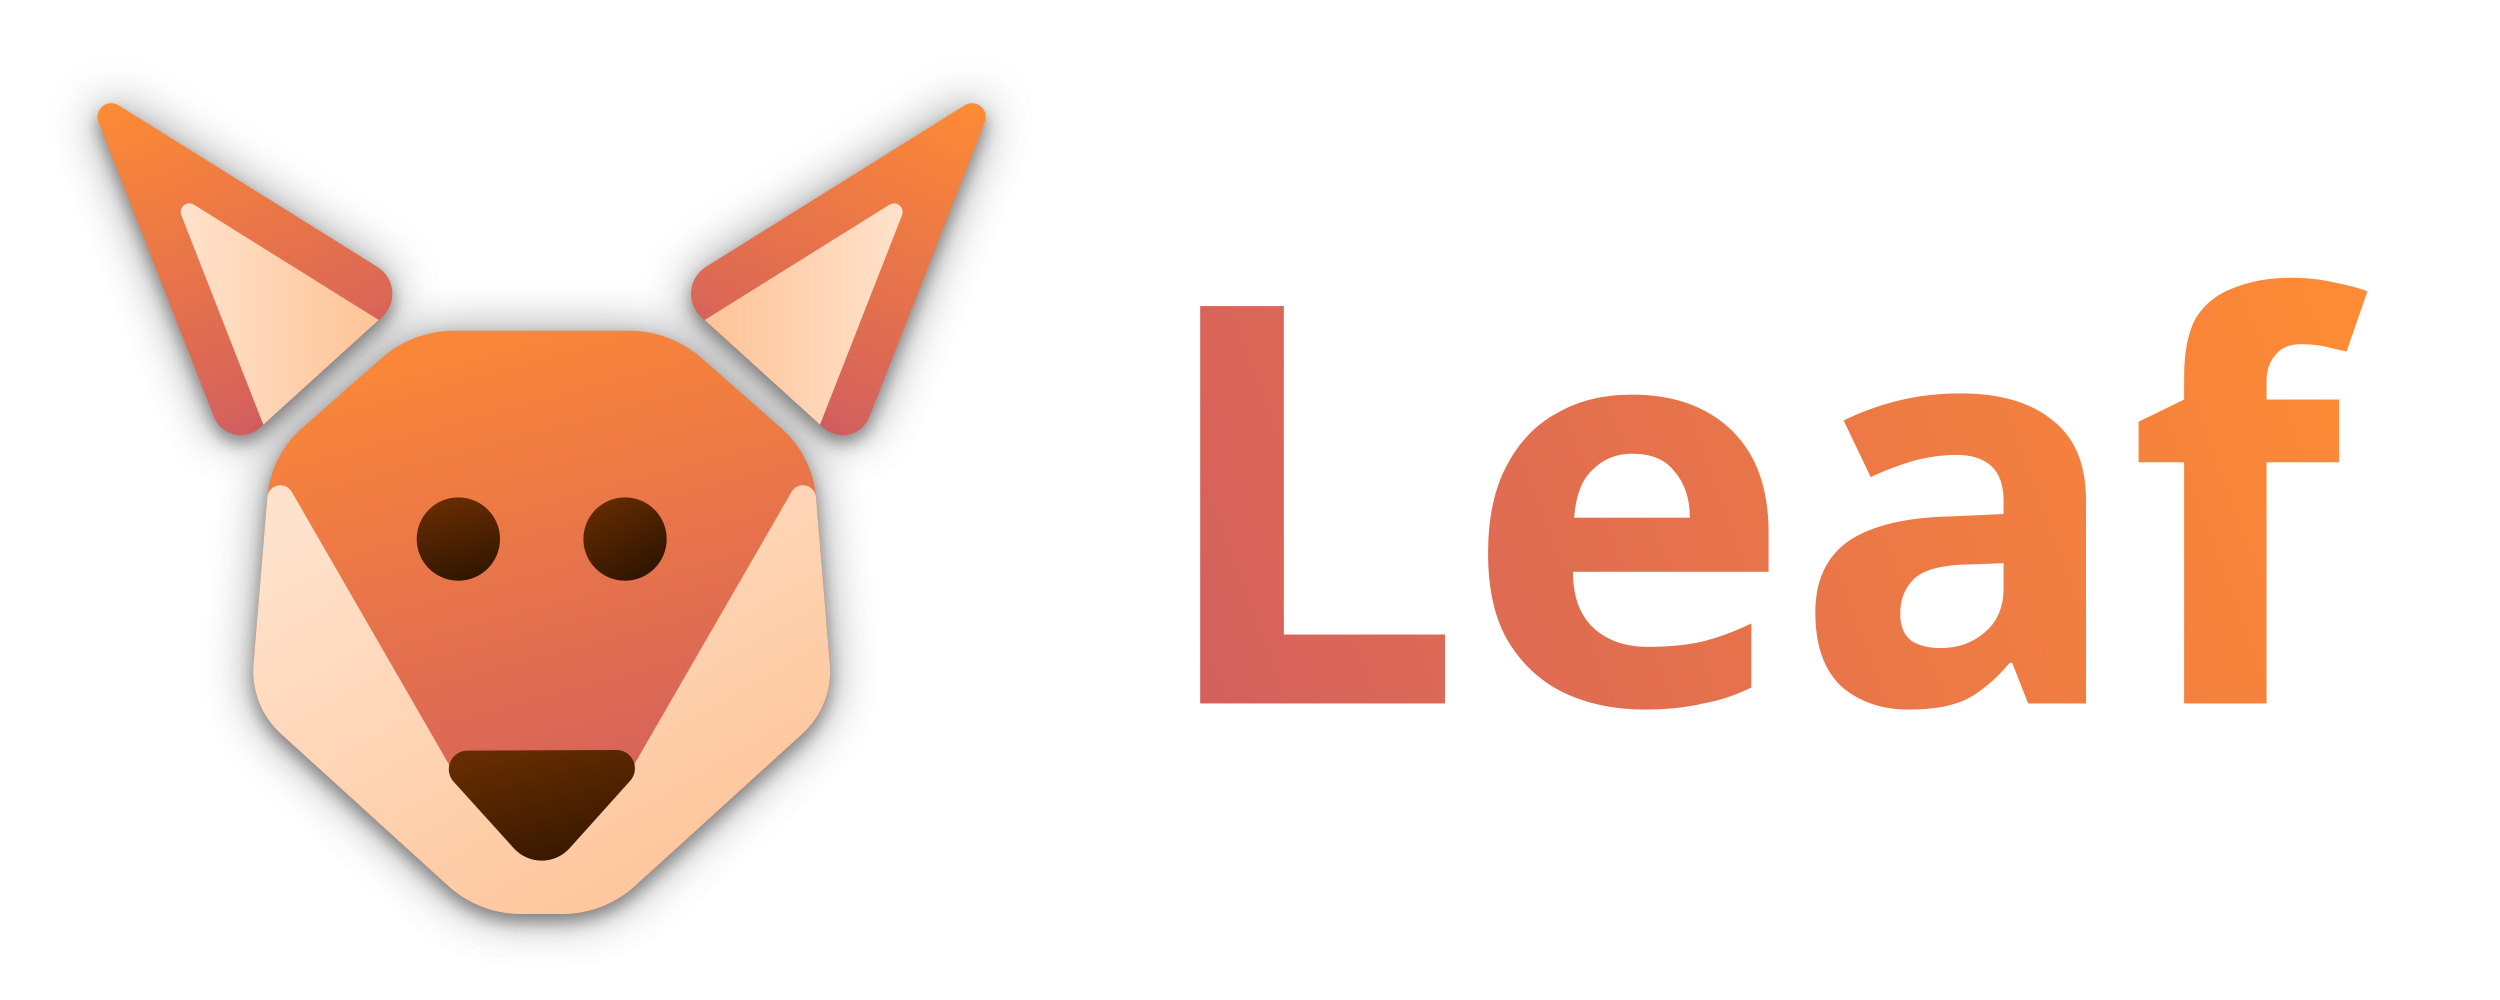
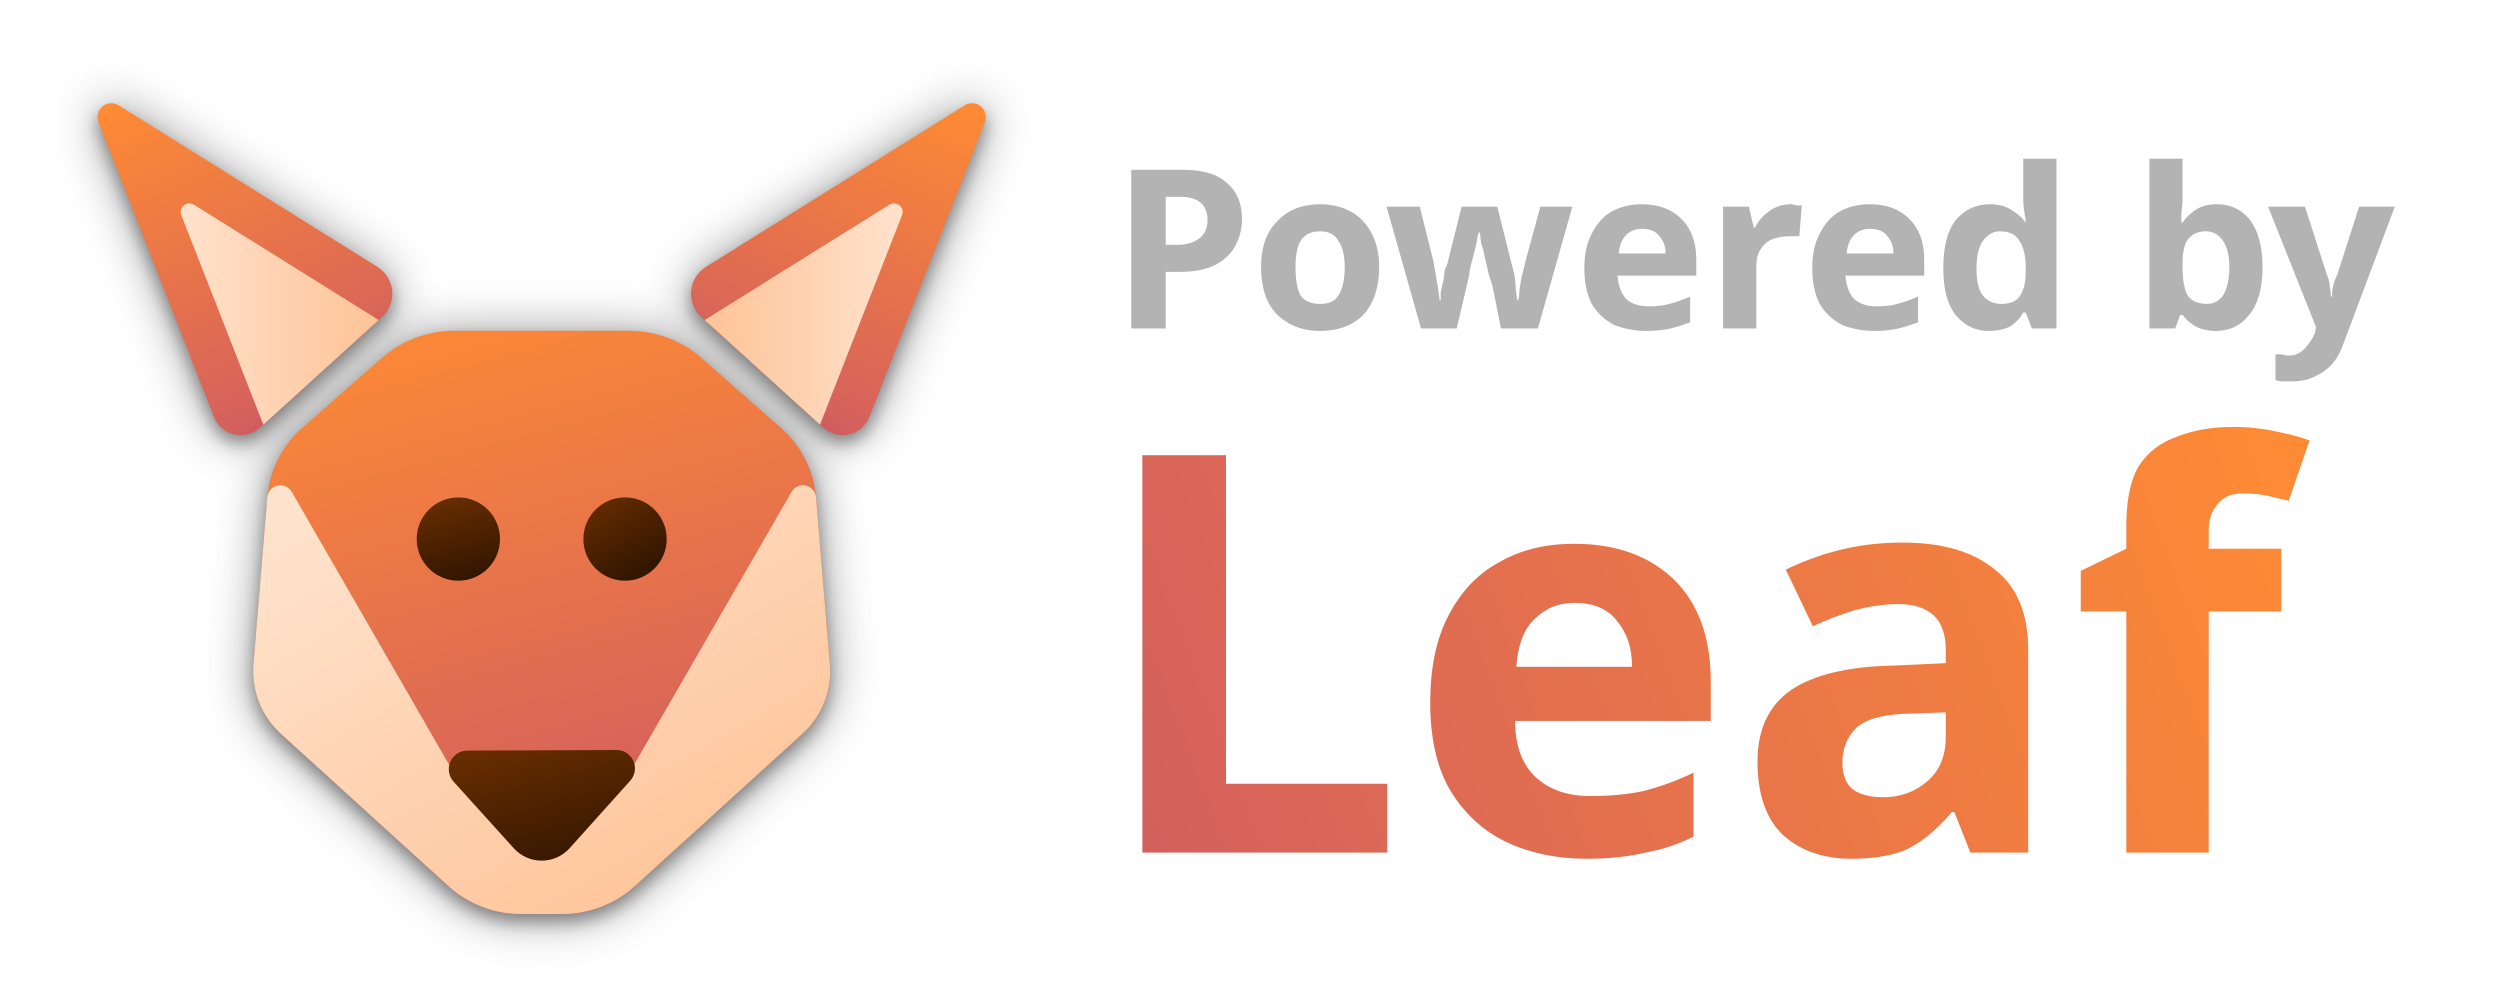
<svg xmlns="http://www.w3.org/2000/svg" xmlns:xlink="http://www.w3.org/1999/xlink" width="120" height="48" viewBox="0 0 31.75 12.7" version="1.1" id="svg5" xml:space="preserve">
  <defs id="defs2">
    <linearGradient id="linearGradient123">
      <stop style="stop-color:#d35f5f;stop-opacity:1" offset="0" id="stop123" />
      <stop style="stop-color:#fea767;stop-opacity:1" offset="1" id="stop124" />
    </linearGradient>
    <linearGradient id="linearGradient60">
      <stop style="stop-color:#652c01;stop-opacity:1" offset="0" id="stop60" />
      <stop style="stop-color:#331600;stop-opacity:1" offset="1" id="stop61" />
    </linearGradient>
    <linearGradient id="linearGradient58">
      <stop style="stop-color:#331600;stop-opacity:1" offset="0" id="stop58" />
      <stop style="stop-color:#652c01;stop-opacity:1" offset="1" id="stop59" />
    </linearGradient>
    <linearGradient id="linearGradient56">
      <stop style="stop-color:#331600;stop-opacity:1" offset="0" id="stop56" />
      <stop style="stop-color:#652c01;stop-opacity:1" offset="1" id="stop57" />
    </linearGradient>
    <linearGradient id="linearGradient52">
      <stop style="stop-color:#ffe2cc;stop-opacity:1" offset="0" id="stop53" />
      <stop style="stop-color:#fec59a;stop-opacity:1" offset="1" id="stop52" />
    </linearGradient>
    <linearGradient id="linearGradient50">
      <stop style="stop-color:#fec59a;stop-opacity:1" offset="0" id="stop50" />
      <stop style="stop-color:#ffe2cc;stop-opacity:1" offset="1" id="stop51" />
    </linearGradient>
    <linearGradient id="linearGradient44">
      <stop style="stop-color:#d35f5f;stop-opacity:1" offset="0" id="stop44" />
      <stop style="stop-color:#fd8a35;stop-opacity:1" offset="1" id="stop45" />
    </linearGradient>
    <filter style="color-interpolation-filters:sRGB" id="filter6657" x="-0.113" y="-0.113" width="1.227" height="1.274">
      <feFlood flood-opacity="0.502" flood-color="rgb(0,0,0)" result="flood" id="feFlood6647" />
      <feComposite in="flood" in2="SourceGraphic" operator="in" result="composite1" id="feComposite6649" />
      <feGaussianBlur in="composite1" stdDeviation="0.2" result="blur" id="feGaussianBlur6651" />
      <feOffset dx="0" dy="0" result="offset" id="feOffset6653" />
      <feComposite in="SourceGraphic" in2="offset" operator="over" result="fbSourceGraphic" id="feComposite6655" />
      <feColorMatrix result="fbSourceGraphicAlpha" in="fbSourceGraphic" values="0 0 0 -1 0 0 0 0 -1 0 0 0 0 -1 0 0 0 0 1 0" id="feColorMatrix6767" />
      <feFlood id="feFlood6769" flood-opacity="0.302" flood-color="rgb(0,0,0)" result="flood" in="fbSourceGraphic" />
      <feComposite in2="fbSourceGraphic" id="feComposite6771" in="flood" operator="in" result="composite1" />
      <feGaussianBlur id="feGaussianBlur6773" in="composite1" stdDeviation="0.3" result="blur" />
      <feOffset id="feOffset6775" dx="0" dy="0.5" result="offset" />
      <feComposite in2="offset" id="feComposite6777" in="fbSourceGraphic" operator="over" result="composite2" />
    </filter>
    <filter style="color-interpolation-filters:sRGB" id="filter6669" x="-0.257" y="-0.232" width="1.515" height="1.561">
      <feFlood flood-opacity="0.502" flood-color="rgb(0,0,0)" result="flood" id="feFlood6659" />
      <feComposite in="flood" in2="SourceGraphic" operator="in" result="composite1" id="feComposite6661" />
      <feGaussianBlur in="composite1" stdDeviation="0.2" result="blur" id="feGaussianBlur6663" />
      <feOffset dx="0" dy="0" result="offset" id="feOffset6665" />
      <feComposite in="SourceGraphic" in2="offset" operator="over" result="fbSourceGraphic" id="feComposite6667" />
      <feColorMatrix result="fbSourceGraphicAlpha" in="fbSourceGraphic" values="0 0 0 -1 0 0 0 0 -1 0 0 0 0 -1 0 0 0 0 1 0" id="feColorMatrix6779" />
      <feFlood id="feFlood6781" flood-opacity="0.302" flood-color="rgb(0,0,0)" result="flood" in="fbSourceGraphic" />
      <feComposite in2="fbSourceGraphic" id="feComposite6783" in="flood" operator="in" result="composite1" />
      <feGaussianBlur id="feGaussianBlur6785" in="composite1" stdDeviation="0.3" result="blur" />
      <feOffset id="feOffset6787" dx="0" dy="0.5" result="offset" />
      <feComposite in2="offset" id="feComposite6789" in="fbSourceGraphic" operator="over" result="composite2" />
    </filter>
    <filter style="color-interpolation-filters:sRGB" id="filter6681" x="-0.257" y="-0.232" width="1.515" height="1.561">
      <feFlood flood-opacity="0.502" flood-color="rgb(0,0,0)" result="flood" id="feFlood6671" />
      <feComposite in="flood" in2="SourceGraphic" operator="in" result="composite1" id="feComposite6673" />
      <feGaussianBlur in="composite1" stdDeviation="0.2" result="blur" id="feGaussianBlur6675" />
      <feOffset dx="0" dy="0" result="offset" id="feOffset6677" />
      <feComposite in="SourceGraphic" in2="offset" operator="over" result="fbSourceGraphic" id="feComposite6679" />
      <feColorMatrix result="fbSourceGraphicAlpha" in="fbSourceGraphic" values="0 0 0 -1 0 0 0 0 -1 0 0 0 0 -1 0 0 0 0 1 0" id="feColorMatrix6791" />
      <feFlood id="feFlood6793" flood-opacity="0.302" flood-color="rgb(0,0,0)" result="flood" in="fbSourceGraphic" />
      <feComposite in2="fbSourceGraphic" id="feComposite6795" in="flood" operator="in" result="composite1" />
      <feGaussianBlur id="feGaussianBlur6797" in="composite1" stdDeviation="0.3" result="blur" />
      <feOffset id="feOffset6799" dx="0" dy="0.5" result="offset" />
      <feComposite in2="offset" id="feComposite6801" in="fbSourceGraphic" operator="over" result="composite2" />
    </filter>
    <filter style="color-interpolation-filters:sRGB" id="filter6693" x="-0.4" y="-2.287" width="1.8" height="5.575">
      <feFlood flood-opacity="0.502" flood-color="rgb(0,0,0)" result="flood" id="feFlood6683" />
      <feComposite in="flood" in2="SourceGraphic" operator="in" result="composite1" id="feComposite6685" />
      <feGaussianBlur in="composite1" stdDeviation="0.2" result="blur" id="feGaussianBlur6687" />
      <feOffset dx="0" dy="0" result="offset" id="feOffset6689" />
      <feComposite in="SourceGraphic" in2="offset" operator="over" result="composite2" id="feComposite6691" />
    </filter>
    <filter style="color-interpolation-filters:sRGB" id="filter7141" x="-0.206" y="-0.186" width="1.412" height="1.41">
      <feFlood flood-opacity="0.302" flood-color="rgb(0,0,0)" result="flood" id="feFlood7131" />
      <feComposite in="flood" in2="SourceGraphic" operator="in" result="composite1" id="feComposite7133" />
      <feGaussianBlur in="composite1" stdDeviation="0.3" result="blur" id="feGaussianBlur7135" />
      <feOffset dx="0" dy="0.2" result="offset" id="feOffset7137" />
      <feComposite in="SourceGraphic" in2="offset" operator="over" result="fbSourceGraphic" id="feComposite7139" />
      <feColorMatrix result="fbSourceGraphicAlpha" in="fbSourceGraphic" values="0 0 0 -1 0 0 0 0 -1 0 0 0 0 -1 0 0 0 0 1 0" id="feColorMatrix7311" />
      <feFlood id="feFlood7313" flood-opacity="0.302" flood-color="rgb(0,0,0)" result="flood" in="fbSourceGraphic" />
      <feComposite in2="fbSourceGraphic" id="feComposite7315" in="flood" operator="in" result="composite1" />
      <feGaussianBlur id="feGaussianBlur7317" in="composite1" stdDeviation="0.1" result="blur" />
      <feOffset id="feOffset7319" dx="0" dy="0" result="offset" />
      <feComposite in2="offset" id="feComposite7321" in="fbSourceGraphic" operator="over" result="composite2" />
    </filter>
    <filter style="color-interpolation-filters:sRGB" id="filter7153" x="-0.206" y="-0.186" width="1.412" height="1.41">
      <feFlood flood-opacity="0.302" flood-color="rgb(0,0,0)" result="flood" id="feFlood7143" />
      <feComposite in="flood" in2="SourceGraphic" operator="in" result="composite1" id="feComposite7145" />
      <feGaussianBlur in="composite1" stdDeviation="0.3" result="blur" id="feGaussianBlur7147" />
      <feOffset dx="0" dy="0.2" result="offset" id="feOffset7149" />
      <feComposite in="SourceGraphic" in2="offset" operator="over" result="fbSourceGraphic" id="feComposite7151" />
      <feColorMatrix result="fbSourceGraphicAlpha" in="fbSourceGraphic" values="0 0 0 -1 0 0 0 0 -1 0 0 0 0 -1 0 0 0 0 1 0" id="feColorMatrix7323" />
      <feFlood id="feFlood7325" flood-opacity="0.302" flood-color="rgb(0,0,0)" result="flood" in="fbSourceGraphic" />
      <feComposite in2="fbSourceGraphic" id="feComposite7327" in="flood" operator="in" result="composite1" />
      <feGaussianBlur id="feGaussianBlur7329" in="composite1" stdDeviation="0.1" result="blur" />
      <feOffset id="feOffset7331" dx="0" dy="0" result="offset" />
      <feComposite in2="offset" id="feComposite7333" in="fbSourceGraphic" operator="over" result="composite2" />
    </filter>
    <filter style="color-interpolation-filters:sRGB" id="filter7165" x="-0.091" y="-0.091" width="1.181" height="1.2">
      <feFlood flood-opacity="0.302" flood-color="rgb(0,0,0)" result="flood" id="feFlood7155" />
      <feComposite in="flood" in2="SourceGraphic" operator="in" result="composite1" id="feComposite7157" />
      <feGaussianBlur in="composite1" stdDeviation="0.3" result="blur" id="feGaussianBlur7159" />
      <feOffset dx="0" dy="0.2" result="offset" id="feOffset7161" />
      <feComposite in="SourceGraphic" in2="offset" operator="over" result="fbSourceGraphic" id="feComposite7163" />
      <feColorMatrix result="fbSourceGraphicAlpha" in="fbSourceGraphic" values="0 0 0 -1 0 0 0 0 -1 0 0 0 0 -1 0 0 0 0 1 0" id="feColorMatrix7335" />
      <feFlood id="feFlood7337" flood-opacity="0.302" flood-color="rgb(0,0,0)" result="flood" in="fbSourceGraphic" />
      <feComposite in2="fbSourceGraphic" id="feComposite7339" in="flood" operator="in" result="composite1" />
      <feGaussianBlur id="feGaussianBlur7341" in="composite1" stdDeviation="0.1" result="blur" />
      <feOffset id="feOffset7343" dx="0" dy="0" result="offset" />
      <feComposite in2="offset" id="feComposite7345" in="fbSourceGraphic" operator="over" result="composite2" />
    </filter>
    <filter style="color-interpolation-filters:sRGB" id="filter10253" x="-0.061" y="-0.061" width="1.123" height="1.149">
      <feFlood flood-opacity="0.302" flood-color="rgb(0,0,0)" result="flood" id="feFlood10243" />
      <feComposite in="flood" in2="SourceGraphic" operator="in" result="composite1" id="feComposite10245" />
      <feGaussianBlur in="composite1" stdDeviation="0.2" result="blur" id="feGaussianBlur10247" />
      <feOffset dx="0" dy="0.2" result="offset" id="feOffset10249" />
      <feComposite in="SourceGraphic" in2="offset" operator="over" result="composite2" id="feComposite10251" />
    </filter>
    <filter style="color-interpolation-filters:sRGB" id="filter10265" x="-0.087" y="-0.087" width="1.174" height="1.21">
      <feFlood flood-opacity="0.302" flood-color="rgb(0,0,0)" result="flood" id="feFlood10255" />
      <feComposite in="flood" in2="SourceGraphic" operator="in" result="composite1" id="feComposite10257" />
      <feGaussianBlur in="composite1" stdDeviation="0.2" result="blur" id="feGaussianBlur10259" />
      <feOffset dx="0" dy="0.2" result="offset" id="feOffset10261" />
      <feComposite in="SourceGraphic" in2="offset" operator="over" result="composite2" id="feComposite10263" />
    </filter>
    <filter style="color-interpolation-filters:sRGB" id="filter10277" x="-0.123" y="-0.123" width="1.246" height="1.297">
      <feFlood flood-opacity="0.302" flood-color="rgb(0,0,0)" result="flood" id="feFlood10267" />
      <feComposite in="flood" in2="SourceGraphic" operator="in" result="composite1" id="feComposite10269" />
      <feGaussianBlur in="composite1" stdDeviation="0.2" result="blur" id="feGaussianBlur10271" />
      <feOffset dx="0" dy="0.2" result="offset" id="feOffset10273" />
      <feComposite in="SourceGraphic" in2="offset" operator="over" result="composite2" id="feComposite10275" />
    </filter>
    <filter style="color-interpolation-filters:sRGB" id="filter13011" x="-0.098" y="-0.073" width="1.197" height="1.166">
      <feFlood flood-opacity="0.302" flood-color="rgb(0,0,0)" result="flood" id="feFlood13001" />
      <feComposite in="flood" in2="SourceGraphic" operator="in" result="composite1" id="feComposite13003" />
      <feGaussianBlur in="composite1" stdDeviation="0.2" result="blur" id="feGaussianBlur13005" />
      <feOffset dx="0" dy="0.2" result="offset" id="feOffset13007" />
      <feComposite in="SourceGraphic" in2="offset" operator="over" result="fbSourceGraphic" id="feComposite13009" />
      <feColorMatrix result="fbSourceGraphicAlpha" in="fbSourceGraphic" values="0 0 0 -1 0 0 0 0 -1 0 0 0 0 -1 0 0 0 0 1 0" id="feColorMatrix13025" />
      <feFlood id="feFlood13027" flood-opacity="0.302" flood-color="rgb(0,0,0)" result="flood" in="fbSourceGraphic" />
      <feComposite in2="fbSourceGraphic" id="feComposite13029" in="flood" operator="in" result="composite1" />
      <feGaussianBlur id="feGaussianBlur13031" in="composite1" stdDeviation="0.1" result="blur" />
      <feOffset id="feOffset13033" dx="0" dy="0" result="offset" />
      <feComposite in2="offset" id="feComposite13035" in="fbSourceGraphic" operator="over" result="composite2" />
    </filter>
    <filter style="color-interpolation-filters:sRGB" id="filter13023" x="-0.141" y="-0.141" width="1.282" height="1.321">
      <feFlood flood-opacity="0.302" flood-color="rgb(0,0,0)" result="flood" id="feFlood13013" />
      <feComposite in="flood" in2="SourceGraphic" operator="in" result="composite1" id="feComposite13015" />
      <feGaussianBlur in="composite1" stdDeviation="0.2" result="blur" id="feGaussianBlur13017" />
      <feOffset dx="0" dy="0.2" result="offset" id="feOffset13019" />
      <feComposite in="SourceGraphic" in2="offset" operator="over" result="fbSourceGraphic" id="feComposite13021" />
      <feColorMatrix result="fbSourceGraphicAlpha" in="fbSourceGraphic" values="0 0 0 -1 0 0 0 0 -1 0 0 0 0 -1 0 0 0 0 1 0" id="feColorMatrix13037" />
      <feFlood id="feFlood13039" flood-opacity="0.302" flood-color="rgb(0,0,0)" result="flood" in="fbSourceGraphic" />
      <feComposite in2="fbSourceGraphic" id="feComposite13041" in="flood" operator="in" result="composite1" />
      <feGaussianBlur id="feGaussianBlur13043" in="composite1" stdDeviation="0.1" result="blur" />
      <feOffset id="feOffset13045" dx="0" dy="0" result="offset" />
      <feComposite in2="offset" id="feComposite13047" in="fbSourceGraphic" operator="over" result="composite2" />
    </filter>
    <filter style="color-interpolation-filters:sRGB" id="filter16918" x="-0.068" y="-0.068" width="1.136" height="1.155">
      <feFlood flood-opacity="0.302" flood-color="rgb(0,0,0)" result="flood" id="feFlood16908" />
      <feComposite in="flood" in2="SourceGraphic" operator="in" result="composite1" id="feComposite16910" />
      <feGaussianBlur in="composite1" stdDeviation="0.2" result="blur" id="feGaussianBlur16912" />
      <feOffset dx="0" dy="0.2" result="offset" id="feOffset16914" />
      <feComposite in="SourceGraphic" in2="offset" operator="over" result="fbSourceGraphic" id="feComposite16916" />
      <feColorMatrix result="fbSourceGraphicAlpha" in="fbSourceGraphic" values="0 0 0 -1 0 0 0 0 -1 0 0 0 0 -1 0 0 0 0 1 0" id="feColorMatrix16956" />
      <feFlood id="feFlood16958" flood-opacity="0.302" flood-color="rgb(0,0,0)" result="flood" in="fbSourceGraphic" />
      <feComposite in2="fbSourceGraphic" id="feComposite16960" in="flood" operator="in" result="composite1" />
      <feGaussianBlur id="feGaussianBlur16962" in="composite1" stdDeviation="0.1" result="blur" />
      <feOffset id="feOffset16964" dx="0" dy="0" result="offset" />
      <feComposite in2="offset" id="feComposite16966" in="fbSourceGraphic" operator="over" result="composite2" />
    </filter>
    <filter style="color-interpolation-filters:sRGB" id="filter16930" x="-0.108" y="-0.108" width="1.215" height="1.245">
      <feFlood flood-opacity="0.302" flood-color="rgb(0,0,0)" result="flood" id="feFlood16920" />
      <feComposite in="flood" in2="SourceGraphic" operator="in" result="composite1" id="feComposite16922" />
      <feGaussianBlur in="composite1" stdDeviation="0.2" result="blur" id="feGaussianBlur16924" />
      <feOffset dx="0" dy="0.2" result="offset" id="feOffset16926" />
      <feComposite in="SourceGraphic" in2="offset" operator="over" result="fbSourceGraphic" id="feComposite16928" />
      <feColorMatrix result="fbSourceGraphicAlpha" in="fbSourceGraphic" values="0 0 0 -1 0 0 0 0 -1 0 0 0 0 -1 0 0 0 0 1 0" id="feColorMatrix16968" />
      <feFlood id="feFlood16970" flood-opacity="0.302" flood-color="rgb(0,0,0)" result="flood" in="fbSourceGraphic" />
      <feComposite in2="fbSourceGraphic" id="feComposite16972" in="flood" operator="in" result="composite1" />
      <feGaussianBlur id="feGaussianBlur16974" in="composite1" stdDeviation="0.1" result="blur" />
      <feOffset id="feOffset16976" dx="0" dy="0" result="offset" />
      <feComposite in2="offset" id="feComposite16978" in="fbSourceGraphic" operator="over" result="composite2" />
    </filter>
    <filter style="color-interpolation-filters:sRGB" id="filter4134" x="-0.07" y="-0.07" width="1.14" height="1.16">
      <feFlood flood-opacity="0.302" flood-color="rgb(0,0,0)" result="flood" id="feFlood4124" />
      <feComposite in="flood" in2="SourceGraphic" operator="in" result="composite1" id="feComposite4126" />
      <feGaussianBlur in="composite1" stdDeviation="0.2" result="blur" id="feGaussianBlur4128" />
      <feOffset dx="0" dy="0.2" result="offset" id="feOffset4130" />
      <feComposite in="SourceGraphic" in2="offset" operator="over" result="fbSourceGraphic" id="feComposite4132" />
      <feColorMatrix result="fbSourceGraphicAlpha" in="fbSourceGraphic" values="0 0 0 -1 0 0 0 0 -1 0 0 0 0 -1 0 0 0 0 1 0" id="feColorMatrix4148" />
      <feFlood id="feFlood4150" flood-opacity="0.302" flood-color="rgb(0,0,0)" result="flood" in="fbSourceGraphic" />
      <feComposite in2="fbSourceGraphic" id="feComposite4152" in="flood" operator="in" result="composite1" />
      <feGaussianBlur id="feGaussianBlur4154" in="composite1" stdDeviation="0.1" result="blur" />
      <feOffset id="feOffset4156" dx="0" dy="0" result="offset" />
      <feComposite in2="offset" id="feComposite4158" in="fbSourceGraphic" operator="over" result="composite2" />
    </filter>
    <filter style="color-interpolation-filters:sRGB" id="filter4146" x="-0.166" y="-0.166" width="1.332" height="1.378">
      <feFlood flood-opacity="0.302" flood-color="rgb(0,0,0)" result="flood" id="feFlood4136" />
      <feComposite in="flood" in2="SourceGraphic" operator="in" result="composite1" id="feComposite4138" />
      <feGaussianBlur in="composite1" stdDeviation="0.2" result="blur" id="feGaussianBlur4140" />
      <feOffset dx="0" dy="0.2" result="offset" id="feOffset4142" />
      <feComposite in="SourceGraphic" in2="offset" operator="over" result="fbSourceGraphic" id="feComposite4144" />
      <feColorMatrix result="fbSourceGraphicAlpha" in="fbSourceGraphic" values="0 0 0 -1 0 0 0 0 -1 0 0 0 0 -1 0 0 0 0 1 0" id="feColorMatrix4160" />
      <feFlood id="feFlood4162" flood-opacity="0.302" flood-color="rgb(0,0,0)" result="flood" in="fbSourceGraphic" />
      <feComposite in2="fbSourceGraphic" id="feComposite4164" in="flood" operator="in" result="composite1" />
      <feGaussianBlur id="feGaussianBlur4166" in="composite1" stdDeviation="0.1" result="blur" />
      <feOffset id="feOffset4168" dx="0" dy="0" result="offset" />
      <feComposite in2="offset" id="feComposite4170" in="fbSourceGraphic" operator="over" result="composite2" />
    </filter>
    <linearGradient xlink:href="#linearGradient44" id="linearGradient45" x1="7.625" y1="9.924" x2="5.784" y2="3.052" gradientUnits="userSpaceOnUse" />
    <linearGradient xlink:href="#linearGradient50" id="linearGradient51" x1="7.461" y1="11.185" x2="4.258" y2="5.636" gradientUnits="userSpaceOnUse" />
    <linearGradient xlink:href="#linearGradient52" id="linearGradient53" x1="0.71" y1="2.89" x2="4.454" y2="2.89" gradientUnits="userSpaceOnUse" />
    <linearGradient xlink:href="#linearGradient50" id="linearGradient55" x1="8.246" y1="2.89" x2="11.99" y2="2.89" gradientUnits="userSpaceOnUse" />
    <linearGradient xlink:href="#linearGradient56" id="linearGradient57" x1="6.35" y1="11.608" x2="5.912" y2="9.973" gradientUnits="userSpaceOnUse" />
    <linearGradient xlink:href="#linearGradient58" id="linearGradient59" x1="5.292" y1="6.846" x2="5.027" y2="5.858" gradientUnits="userSpaceOnUse" gradientTransform="translate(0.5291667,0.5291667)" />
    <linearGradient xlink:href="#linearGradient60" id="linearGradient61" x1="6.879" y1="5.929" x2="7.408" y2="6.846" gradientUnits="userSpaceOnUse" gradientTransform="translate(0.5291667,0.5291667)" />
    <filter style="color-interpolation-filters:sRGB" id="filter94" x="-0.131" y="-0.13" width="1.262" height="1.273">
      <feFlood result="flood" in="SourceGraphic" flood-opacity="0.302" flood-color="rgb(0,0,0)" id="feFlood93" />
      <feGaussianBlur result="blur" in="SourceGraphic" stdDeviation="0.3" id="feGaussianBlur93" />
      <feOffset result="offset" in="blur" dx="0" dy="0" id="feOffset93" />
      <feComposite result="comp1" operator="in" in="flood" in2="offset" id="feComposite93" />
      <feComposite result="fbSourceGraphic" operator="over" in="SourceGraphic" in2="comp1" id="feComposite94" />
      <feColorMatrix result="fbSourceGraphicAlpha" in="fbSourceGraphic" values="0 0 0 -1 0 0 0 0 -1 0 0 0 0 -1 0 0 0 0 1 0" id="feColorMatrix114" />
      <feFlood id="feFlood114" result="flood" in="fbSourceGraphic" flood-opacity="0.4" flood-color="rgb(0,0,0)" />
      <feGaussianBlur id="feGaussianBlur114" result="blur" in="fbSourceGraphic" stdDeviation="0.1" />
      <feOffset id="feOffset114" result="offset" in="blur" dx="0" dy="0.1" />
      <feComposite id="feComposite114" result="comp1" operator="in" in="flood" in2="offset" />
      <feComposite id="feComposite115" result="comp2" operator="over" in="fbSourceGraphic" in2="comp1" />
    </filter>
    <filter style="color-interpolation-filters:sRGB" id="filter96" x="-0.256" y="-0.228" width="1.513" height="1.479">
      <feFlood result="flood" in="SourceGraphic" flood-opacity="0.302" flood-color="rgb(0,0,0)" id="feFlood94" />
      <feGaussianBlur result="blur" in="SourceGraphic" stdDeviation="0.3" id="feGaussianBlur94" />
      <feOffset result="offset" in="blur" dx="0" dy="0" id="feOffset94" />
      <feComposite result="comp1" operator="in" in="flood" in2="offset" id="feComposite95" />
      <feComposite result="fbSourceGraphic" operator="over" in="SourceGraphic" in2="comp1" id="feComposite96" />
      <feColorMatrix result="fbSourceGraphicAlpha" in="fbSourceGraphic" values="0 0 0 -1 0 0 0 0 -1 0 0 0 0 -1 0 0 0 0 1 0" id="feColorMatrix115" />
      <feFlood id="feFlood115" result="flood" in="fbSourceGraphic" flood-opacity="0.4" flood-color="rgb(0,0,0)" />
      <feGaussianBlur id="feGaussianBlur115" result="blur" in="fbSourceGraphic" stdDeviation="0.1" />
      <feOffset id="feOffset115" result="offset" in="blur" dx="0" dy="0.1" />
      <feComposite id="feComposite116" result="comp1" operator="in" in="flood" in2="offset" />
      <feComposite id="feComposite117" result="comp2" operator="over" in="fbSourceGraphic" in2="comp1" />
    </filter>
    <filter style="color-interpolation-filters:sRGB" id="filter98" x="-0.256" y="-0.228" width="1.513" height="1.479">
      <feFlood result="flood" in="SourceGraphic" flood-opacity="0.302" flood-color="rgb(0,0,0)" id="feFlood96" />
      <feGaussianBlur result="blur" in="SourceGraphic" stdDeviation="0.3" id="feGaussianBlur96" />
      <feOffset result="offset" in="blur" dx="0" dy="0" id="feOffset96" />
      <feComposite result="comp1" operator="in" in="flood" in2="offset" id="feComposite97" />
      <feComposite result="fbSourceGraphic" operator="over" in="SourceGraphic" in2="comp1" id="feComposite98" />
      <feColorMatrix result="fbSourceGraphicAlpha" in="fbSourceGraphic" values="0 0 0 -1 0 0 0 0 -1 0 0 0 0 -1 0 0 0 0 1 0" id="feColorMatrix117" />
      <feFlood id="feFlood117" result="flood" in="fbSourceGraphic" flood-opacity="0.4" flood-color="rgb(0,0,0)" />
      <feGaussianBlur id="feGaussianBlur117" result="blur" in="fbSourceGraphic" stdDeviation="0.1" />
      <feOffset id="feOffset117" result="offset" in="blur" dx="0" dy="0.1" />
      <feComposite id="feComposite118" result="comp1" operator="in" in="flood" in2="offset" />
      <feComposite id="feComposite119" result="comp2" operator="over" in="fbSourceGraphic" in2="comp1" />
    </filter>
    <filter style="color-interpolation-filters:sRGB" id="filter121" x="-0.038" y="-0.179" width="1.076" height="1.376">
      <feFlood result="flood" in="SourceGraphic" flood-opacity="0.4" flood-color="rgb(0,0,0)" id="feFlood120" />
      <feGaussianBlur result="blur" in="SourceGraphic" stdDeviation="0.1" id="feGaussianBlur120" />
      <feOffset result="offset" in="blur" dx="0" dy="0.1" id="feOffset120" />
      <feComposite result="comp1" operator="in" in="flood" in2="offset" id="feComposite120" />
      <feComposite result="fbSourceGraphic" operator="over" in="SourceGraphic" in2="comp1" id="feComposite121" />
      <feColorMatrix result="fbSourceGraphicAlpha" in="fbSourceGraphic" values="0 0 0 -1 0 0 0 0 -1 0 0 0 0 -1 0 0 0 0 1 0" id="feColorMatrix121" />
      <feFlood id="feFlood121" result="flood" in="fbSourceGraphic" flood-opacity="0.302" flood-color="rgb(0,0,0)" />
      <feGaussianBlur id="feGaussianBlur121" result="blur" in="fbSourceGraphic" stdDeviation="0.3" />
      <feOffset id="feOffset121" result="offset" in="blur" dx="0" dy="0" />
      <feComposite id="feComposite122" result="comp1" operator="in" in="flood" in2="offset" />
      <feComposite id="feComposite123" result="comp2" operator="over" in="fbSourceGraphic" in2="comp1" />
    </filter>
    <linearGradient xlink:href="#linearGradient123" id="linearGradient124" x1="15.051" y1="8.934" x2="15.041" y2="4.025" gradientUnits="userSpaceOnUse" />
    <linearGradient xlink:href="#linearGradient44" id="linearGradient49-3" x1="9.885" y1="4.864" x2="11.722" y2="0.809" gradientUnits="userSpaceOnUse" />
    <filter style="color-interpolation-filters:sRGB" id="filter98-5" x="-0.256" y="-0.228" width="1.513" height="1.479">
      <feFlood result="flood" in="SourceGraphic" flood-opacity="0.302" flood-color="rgb(0,0,0)" id="feFlood96-3" />
      <feGaussianBlur result="blur" in="SourceGraphic" stdDeviation="0.3" id="feGaussianBlur96-5" />
      <feOffset result="offset" in="blur" dx="0" dy="0" id="feOffset96-6" />
      <feComposite result="comp1" operator="in" in="flood" in2="offset" id="feComposite97-2" />
      <feComposite result="fbSourceGraphic" operator="over" in="SourceGraphic" in2="comp1" id="feComposite98-9" />
      <feColorMatrix result="fbSourceGraphicAlpha" in="fbSourceGraphic" values="0 0 0 -1 0 0 0 0 -1 0 0 0 0 -1 0 0 0 0 1 0" id="feColorMatrix117-1" />
      <feFlood id="feFlood117-2" result="flood" in="fbSourceGraphic" flood-opacity="0.4" flood-color="rgb(0,0,0)" />
      <feGaussianBlur id="feGaussianBlur117-7" result="blur" in="fbSourceGraphic" stdDeviation="0.1" />
      <feOffset id="feOffset117-0" result="offset" in="blur" dx="0" dy="0.1" />
      <feComposite id="feComposite118-9" result="comp1" operator="in" in="flood" in2="offset" />
      <feComposite id="feComposite119-3" result="comp2" operator="over" in="fbSourceGraphic" in2="comp1" />
    </filter>
    <linearGradient xlink:href="#linearGradient44" id="linearGradient47-0" x1="2.773" y1="4.902" x2="0.978" y2="0.809" gradientUnits="userSpaceOnUse" />
    <filter style="color-interpolation-filters:sRGB" id="filter96-6" x="-0.256" y="-0.228" width="1.513" height="1.479">
      <feFlood result="flood" in="SourceGraphic" flood-opacity="0.302" flood-color="rgb(0,0,0)" id="feFlood94-2" />
      <feGaussianBlur result="blur" in="SourceGraphic" stdDeviation="0.3" id="feGaussianBlur94-6" />
      <feOffset result="offset" in="blur" dx="0" dy="0" id="feOffset94-1" />
      <feComposite result="comp1" operator="in" in="flood" in2="offset" id="feComposite95-8" />
      <feComposite result="fbSourceGraphic" operator="over" in="SourceGraphic" in2="comp1" id="feComposite96-7" />
      <feColorMatrix result="fbSourceGraphicAlpha" in="fbSourceGraphic" values="0 0 0 -1 0 0 0 0 -1 0 0 0 0 -1 0 0 0 0 1 0" id="feColorMatrix115-9" />
      <feFlood id="feFlood115-2" result="flood" in="fbSourceGraphic" flood-opacity="0.4" flood-color="rgb(0,0,0)" />
      <feGaussianBlur id="feGaussianBlur115-0" result="blur" in="fbSourceGraphic" stdDeviation="0.1" />
      <feOffset id="feOffset115-2" result="offset" in="blur" dx="0" dy="0.1" />
      <feComposite id="feComposite116-3" result="comp1" operator="in" in="flood" in2="offset" />
      <feComposite id="feComposite117-7" result="comp2" operator="over" in="fbSourceGraphic" in2="comp1" />
    </filter>
-     <linearGradient xlink:href="#linearGradient44" id="linearGradient2" x1="15.022" y1="9.003" x2="29.412" y2="3.663" gradientUnits="userSpaceOnUse" />
+     <linearGradient xlink:href="#linearGradient44" id="linearGradient2" x1="15.022" y1="9.003" x2="29.412" y2="3.663" gradientUnits="userSpaceOnUse" gradientTransform="translate(-0.7341044,1.893424)" />
  </defs>
  <g id="layer1">
    <path style="fill:url(#linearGradient49-3);fill-opacity:1;stroke:none;stroke-width:1.376;stroke-linecap:round;stroke-linejoin:round;paint-order:markers stroke fill;filter:url(#filter98-5)" d="M 10.512,4.765 11.978,1.022 A 0.175,0.175 39.709 0 0 11.722,0.809 L 8.435,2.861 a 0.4,0.4 95.123 0 0 -0.057,0.636 l 1.549,1.406 a 0.365,0.365 166.802 0 0 0.585,-0.137 z" id="path21-2" transform="translate(0.5291671,0.5291666)" />
    <path style="fill:url(#linearGradient47-0);fill-opacity:1;stroke:none;stroke-width:1.376;stroke-linecap:round;stroke-linejoin:round;paint-order:markers stroke fill;filter:url(#filter96-6)" d="M 4.265,2.861 0.978,0.809 A 0.175,0.175 140.291 0 0 0.722,1.022 L 2.188,4.765 a 0.365,0.365 13.198 0 0 0.585,0.137 L 4.322,3.497 A 0.4,0.4 84.877 0 0 4.265,2.861 Z" id="path22-2" transform="translate(0.5291671,0.5291666)" />
    <rect style="fill:#99ebff;fill-opacity:1;stroke-width:10.583;stroke-linejoin:round" id="rect221" width="1.058" height="1.058" x="-13.494" y="-3.44" ry="0" transform="scale(1,-1)" />
    <rect style="fill:#cef3ff;fill-opacity:1;stroke-width:10.583;stroke-linejoin:round" id="rect223" width="1.058" height="1.058" x="-13.494" y="-2.381" ry="0" transform="scale(1,-1)" />
    <rect style="fill:#66e0ff;fill-opacity:1;stroke-width:10.583;stroke-linejoin:round" id="rect221-2" width="1.058" height="1.058" x="-13.494" y="3.44" ry="0" />
    <rect style="fill:#33d6ff;fill-opacity:1;stroke-width:10.583;stroke-linejoin:round" id="rect223-1" width="1.058" height="1.058" x="-13.494" y="4.498" ry="0" />
    <rect style="fill:#00ccff;stroke-width:10.583;stroke-linejoin:round" id="rect221-9-5" width="1.058" height="1.058" x="-13.494" y="5.556" ry="0" />
    <rect style="fill:#00a3cc;fill-opacity:1;stroke-width:10.583;stroke-linejoin:round" id="rect223-8-4" width="1.058" height="1.058" x="-13.494" y="6.615" ry="0" />
    <rect style="fill:#007a99;fill-opacity:1;stroke-width:10.583;stroke-linejoin:round" id="rect223-1-2" width="1.058" height="1.058" x="-13.494" y="7.673" ry="0" />
    <rect style="fill:#005266;fill-opacity:1;stroke-width:10.583;stroke-linejoin:round" id="rect221-9-5-6" width="1.058" height="1.058" x="-13.494" y="8.731" ry="0" />
    <rect style="fill:#002933;fill-opacity:1;stroke-width:10.583;stroke-linejoin:round" id="rect223-8-4-5" width="1.058" height="1.058" x="-13.494" y="9.79" ry="0" />
    <rect style="fill:#afe9de;fill-opacity:1;stroke-width:10.583;stroke-linejoin:round" id="rect4075" width="1.058" height="1.058" x="-11.377" y="-3.44" ry="0" transform="scale(1,-1)" />
    <rect style="fill:#d7f4ee;fill-opacity:1;stroke-width:10.583;stroke-linejoin:round" id="rect4077" width="1.058" height="1.058" x="-11.377" y="-2.381" ry="0" transform="scale(1,-1)" />
    <rect style="fill:#87decd;fill-opacity:1;stroke-width:10.583;stroke-linejoin:round" id="rect4079" width="1.058" height="1.058" x="-11.377" y="3.44" ry="0" />
    <rect style="fill:#5fd3bc;fill-opacity:1;stroke-width:10.583;stroke-linejoin:round" id="rect4081" width="1.058" height="1.058" x="-11.377" y="4.498" ry="0" />
    <rect style="fill:#37c8ab;stroke-width:10.583;stroke-linejoin:round" id="rect4083" width="1.058" height="1.058" x="-11.377" y="5.556" ry="0" />
    <rect style="fill:#2ca089;fill-opacity:1;stroke-width:10.583;stroke-linejoin:round" id="rect4085" width="1.058" height="1.058" x="-11.377" y="6.615" ry="0" />
    <rect style="fill:#217867;fill-opacity:1;stroke-width:10.583;stroke-linejoin:round" id="rect4087" width="1.058" height="1.058" x="-11.377" y="7.673" ry="0" />
    <rect style="fill:#165044;fill-opacity:1;stroke-width:10.583;stroke-linejoin:round" id="rect4089" width="1.058" height="1.058" x="-11.377" y="8.731" ry="0" />
    <rect style="fill:#0b2822;fill-opacity:1;stroke-width:10.583;stroke-linejoin:round" id="rect4091" width="1.058" height="1.058" x="-11.377" y="9.79" ry="0" />
    <rect style="fill:#cccccc;fill-opacity:1;stroke-width:10.583;stroke-linejoin:round" id="rect10879" width="1.058" height="1.058" x="-15.61" y="-3.44" ry="0" transform="scale(1,-1)" />
    <rect style="fill:#e6e6e6;fill-opacity:1;stroke-width:10.583;stroke-linejoin:round" id="rect10881" width="1.058" height="1.058" x="-15.61" y="-2.381" ry="0" transform="scale(1,-1)" />
    <rect style="fill:#b2b2b2;fill-opacity:1;stroke-width:10.583;stroke-linejoin:round" id="rect10883" width="1.058" height="1.058" x="-15.61" y="3.44" ry="0" />
    <rect style="fill:#999999;fill-opacity:1;stroke-width:10.583;stroke-linejoin:round" id="rect10885" width="1.058" height="1.058" x="-15.61" y="4.498" ry="0" />
    <rect style="fill:#808080;stroke-width:10.583;stroke-linejoin:round" id="rect10887" width="1.058" height="1.058" x="-15.61" y="5.556" ry="0" />
    <rect style="fill:#666666;fill-opacity:1;stroke-width:10.583;stroke-linejoin:round" id="rect10889" width="1.058" height="1.058" x="-15.61" y="6.615" ry="0" />
    <rect style="fill:#4d4d4d;fill-opacity:1;stroke-width:10.583;stroke-linejoin:round" id="rect10891" width="1.058" height="1.058" x="-15.61" y="7.673" ry="0" />
    <rect style="fill:#333333;fill-opacity:1;stroke-width:10.583;stroke-linejoin:round" id="rect10893" width="1.058" height="1.058" x="-15.61" y="8.731" ry="0" />
    <rect style="fill:#1a1a1a;fill-opacity:1;stroke-width:10.583;stroke-linejoin:round" id="rect10895" width="1.058" height="1.058" x="-15.61" y="9.79" ry="0" />
    <rect style="fill:#e9afaf;fill-opacity:1;stroke-width:10.583;stroke-linejoin:round" id="rect14946" width="1.058" height="1.058" x="-9.26" y="-3.44" ry="0" transform="scale(1,-1)" />
    <rect style="fill:#f4d7d7;fill-opacity:1;stroke-width:10.583;stroke-linejoin:round" id="rect14948" width="1.058" height="1.058" x="-9.26" y="-2.381" ry="0" transform="scale(1,-1)" />
    <rect style="fill:#de8787;fill-opacity:1;stroke-width:10.583;stroke-linejoin:round" id="rect14950" width="1.058" height="1.058" x="-9.26" y="3.44" ry="0" />
    <rect style="fill:#d35f5f;fill-opacity:1;stroke-width:10.583;stroke-linejoin:round" id="rect14952" width="1.058" height="1.058" x="-9.26" y="4.498" ry="0" />
    <rect style="fill:#c83737;stroke-width:10.583;stroke-linejoin:round" id="rect14954" width="1.058" height="1.058" x="-9.26" y="5.556" ry="0" />
    <rect style="fill:#a02c2c;fill-opacity:1;stroke-width:10.583;stroke-linejoin:round" id="rect14956" width="1.058" height="1.058" x="-9.26" y="6.615" ry="0" />
    <rect style="fill:#782121;fill-opacity:1;stroke-width:10.583;stroke-linejoin:round" id="rect14958" width="1.058" height="1.058" x="-9.26" y="7.673" ry="0" />
    <rect style="fill:#501616;fill-opacity:1;stroke-width:10.583;stroke-linejoin:round" id="rect14960" width="1.058" height="1.058" x="-9.26" y="8.731" ry="0" />
    <rect style="fill:#280b0b;fill-opacity:1;stroke-width:10.583;stroke-linejoin:round" id="rect14962" width="1.058" height="1.058" x="-9.26" y="9.79" ry="0" />
    <path id="rect20" style="fill:url(#linearGradient45);fill-opacity:1;stroke:none;stroke-width:0.855;stroke-linecap:round;stroke-linejoin:round;paint-order:markers stroke fill;filter:url(#filter94)" d="m 4.317,4.02 -1.01,0.888 A 1.313,1.313 116.708 0 0 2.866,5.785 L 2.69,7.906 A 1.073,1.073 68.519 0 0 3.037,8.789 l 2.127,1.934 a 1.369,1.369 21.137 0 0 0.921,0.356 H 6.615 A 1.369,1.369 158.863 0 0 7.535,10.723 L 9.663,8.789 A 1.073,1.073 111.481 0 0 10.01,7.906 L 9.834,5.785 A 1.313,1.313 63.292 0 0 9.392,4.908 L 8.383,4.02 A 1.402,1.402 20.674 0 0 7.456,3.671 l -2.213,0 A 1.402,1.402 159.326 0 0 4.317,4.02 Z" transform="translate(0.5291667,0.5291667)" />
    <path id="path40" style="fill:url(#linearGradient51);fill-opacity:1;stroke:none;stroke-width:0.855;stroke-linecap:round;stroke-linejoin:round;paint-order:markers stroke fill" d="M 5.345,9.478 3.175,5.716 A 0.166,0.166 167.392 0 0 2.866,5.785 L 2.69,7.906 A 1.073,1.073 68.519 0 0 3.037,8.789 l 2.127,1.934 A 1.369,1.369 21.137 0 0 6.085,11.079 H 6.615 A 1.369,1.369 158.863 0 0 7.535,10.723 L 9.663,8.789 A 1.073,1.073 111.481 0 0 10.01,7.906 L 9.834,5.785 A 0.166,0.166 12.618 0 0 9.525,5.716 L 7.36,9.466 A 0.926,0.926 149.758 0 1 6.567,9.929 l -0.428,0.004 A 0.907,0.907 29.768 0 1 5.345,9.478 Z" transform="translate(0.5291667,0.5291667)" />
    <rect style="fill:#c3b5e3;fill-opacity:1;stroke-width:10.583;stroke-linejoin:round" id="rect1" width="1.058" height="1.058" x="-7.144" y="-3.44" ry="0" transform="scale(1,-1)" />
    <rect style="fill:#e1daf1;fill-opacity:1;stroke-width:10.583;stroke-linejoin:round" id="rect2" width="1.058" height="1.058" x="-7.144" y="-2.381" ry="0" transform="scale(1,-1)" />
    <rect style="fill:#a58fd6;fill-opacity:1;stroke-width:10.583;stroke-linejoin:round" id="rect3" width="1.058" height="1.058" x="-7.144" y="3.44" ry="0" />
    <rect style="fill:#886ac8;fill-opacity:1;stroke-width:10.583;stroke-linejoin:round" id="rect4" width="1.058" height="1.058" x="-7.144" y="4.498" ry="0" />
    <rect style="fill:#6a45ba;fill-opacity:1;stroke-width:10.583;stroke-linejoin:round" id="rect5" width="1.058" height="1.058" x="-7.144" y="5.556" ry="0" />
    <rect style="fill:#553795;fill-opacity:1;stroke-width:10.583;stroke-linejoin:round" id="rect6" width="1.058" height="1.058" x="-7.144" y="6.615" ry="0" />
    <rect style="fill:#3f2970;fill-opacity:1;stroke-width:10.583;stroke-linejoin:round" id="rect7" width="1.058" height="1.058" x="-7.144" y="7.673" ry="0" />
    <rect style="fill:#2a1c4a;fill-opacity:1;stroke-width:10.583;stroke-linejoin:round" id="rect8" width="1.058" height="1.058" x="-7.144" y="8.731" ry="0" />
    <rect style="fill:#150e25;fill-opacity:1;stroke-width:10.583;stroke-linejoin:round" id="rect9" width="1.058" height="1.058" x="-7.144" y="9.79" ry="0" />
    <rect style="fill:#fec59a;fill-opacity:1;stroke-width:10.583;stroke-linejoin:round" id="rect11" width="1.058" height="1.058" x="-5.027" y="-3.44" ry="0" transform="scale(1,-1)" />
    <rect style="fill:#ffe2cc;fill-opacity:1;stroke-width:10.583;stroke-linejoin:round" id="rect12" width="1.058" height="1.058" x="-5.027" y="-2.381" ry="0" transform="scale(1,-1)" />
    <rect style="fill:#fea767;fill-opacity:1;stroke-width:10.583;stroke-linejoin:round" id="rect13" width="1.058" height="1.058" x="-5.027" y="3.44" ry="0" />
    <rect style="fill:#fd8a35;fill-opacity:1;stroke-width:10.583;stroke-linejoin:round" id="rect14" width="1.058" height="1.058" x="-5.027" y="4.498" ry="0" />
    <rect style="fill:#fd6d02;fill-opacity:1;stroke-width:10.583;stroke-linejoin:round" id="rect15" width="1.058" height="1.058" x="-5.027" y="5.556" ry="0" />
    <rect style="fill:#ca5702;fill-opacity:1;stroke-width:10.583;stroke-linejoin:round" id="rect16" width="1.058" height="1.058" x="-5.027" y="6.615" ry="0" />
    <rect style="fill:#984101;fill-opacity:1;stroke-width:10.583;stroke-linejoin:round" id="rect17" width="1.058" height="1.058" x="-5.027" y="7.673" ry="0" />
    <rect style="fill:#652c01;fill-opacity:1;stroke-width:10.583;stroke-linejoin:round" id="rect18" width="1.058" height="1.058" x="-5.027" y="8.731" ry="0" />
    <rect style="fill:#331600;fill-opacity:1;stroke-width:10.583;stroke-linejoin:round" id="rect19" width="1.058" height="1.058" x="-5.027" y="9.79" ry="0" />
    <rect style="fill:#99fff5;fill-opacity:1;stroke-width:10.583;stroke-linejoin:round" id="rect22" width="1.058" height="1.058" x="-2.91" y="-3.44" ry="0" transform="scale(1,-1)" />
    <rect style="fill:#cefffa;fill-opacity:1;stroke-width:10.583;stroke-linejoin:round" id="rect23" width="1.058" height="1.058" x="-2.91" y="-2.381" ry="0" transform="scale(1,-1)" />
    <rect style="fill:#66fff0;fill-opacity:1;stroke-width:10.583;stroke-linejoin:round" id="rect24" width="1.058" height="1.058" x="-2.91" y="3.44" ry="0" />
    <rect style="fill:#33ffeb;fill-opacity:1;stroke-width:10.583;stroke-linejoin:round" id="rect25" width="1.058" height="1.058" x="-2.91" y="4.498" ry="0" />
    <rect style="fill:#00ffe5;fill-opacity:1;stroke-width:10.583;stroke-linejoin:round" id="rect26" width="1.058" height="1.058" x="-2.91" y="5.556" ry="0" />
    <rect style="fill:#00ccb8;fill-opacity:1;stroke-width:10.583;stroke-linejoin:round" id="rect27" width="1.058" height="1.058" x="-2.91" y="6.615" ry="0" />
    <rect style="fill:#00998a;fill-opacity:1;stroke-width:10.583;stroke-linejoin:round" id="rect28" width="1.058" height="1.058" x="-2.91" y="7.673" ry="0" />
    <rect style="fill:#00665c;fill-opacity:1;stroke-width:10.583;stroke-linejoin:round" id="rect29" width="1.058" height="1.058" x="-2.91" y="8.731" ry="0" />
    <rect style="fill:#00332e;fill-opacity:1;stroke-width:10.583;stroke-linejoin:round" id="rect30" width="1.058" height="1.058" x="-2.91" y="9.79" ry="0" />
    <path id="path33" style="fill:url(#linearGradient57);fill-opacity:1;stroke:none;stroke-width:0.855;stroke-linecap:round;stroke-linejoin:round;paint-order:markers stroke fill" d="m 5.232,10.37 0.764,0.845 a 0.477,0.477 179.941 0 0 0.709,-7.27e-4 L 7.474,10.358 A 0.234,0.234 65.867 0 0 7.299,9.967 l -1.893,0.008 A 0.236,0.236 113.83 0 0 5.232,10.37 Z" transform="translate(0.5291667,-0.4421413)" />
    <circle style="fill:url(#linearGradient59);fill-opacity:1;stroke:none;stroke-width:0.891;stroke-linecap:round;stroke-linejoin:round;paint-order:markers stroke fill" id="path35" cx="5.821" cy="6.846" r="0.529" />
    <path style="fill:url(#linearGradient55);fill-opacity:1;stroke:none;stroke-width:1.376;stroke-linecap:round;stroke-linejoin:round;paint-order:markers stroke fill" d="m 10.319,5.258 1.659,-4.236 A 0.175,0.175 39.709 0 0 11.722,0.809 L 7.986,3.141 Z" id="path36" transform="matrix(0.627831,0,0,0.627831,3.935333,2.092128)" />
    <path style="fill:url(#linearGradient53);fill-opacity:1;stroke:none;stroke-width:1.376;stroke-linecap:round;stroke-linejoin:round;paint-order:markers stroke fill" d="M 4.714,3.141 0.978,0.809 A 0.175,0.175 140.291 0 0 0.722,1.022 l 1.659,4.236 z" id="path39" transform="matrix(0.627831,0,0,0.627831,1.849547,2.092128)" />
    <circle style="fill:url(#linearGradient61);fill-opacity:1;stroke:none;stroke-width:0.891;stroke-linecap:round;stroke-linejoin:round;paint-order:markers stroke fill" id="circle42" cx="7.938" cy="6.846" r="0.529" />
-     <text xml:space="preserve" style="font-weight:bold;font-size:7.056px;line-height:1;font-family:Helvetica;-inkscape-font-specification:'Helvetica Bold';text-align:start;letter-spacing:0px;word-spacing:0px;writing-mode:lr-tb;direction:ltr;text-anchor:start;fill:url(#linearGradient2);fill-opacity:1;stroke:none;stroke-width:1.376;stroke-linecap:round;stroke-linejoin:round;paint-order:markers stroke fill" x="14.601" y="8.934" id="text120">
-       <tspan id="tspan120" style="font-style:normal;font-variant:normal;font-weight:bold;font-stretch:normal;font-size:7.056px;font-family:'Kumbh Sans';-inkscape-font-specification:'Kumbh Sans Bold';text-align:start;text-anchor:start;fill:url(#linearGradient2);stroke-width:1.376" x="14.601" y="8.934">Leaf</tspan>
+     <text xml:space="preserve" style="font-weight:bold;font-size:7.056px;line-height:1;font-family:Helvetica;-inkscape-font-specification:'Helvetica Bold';text-align:start;letter-spacing:0px;word-spacing:0px;writing-mode:lr-tb;direction:ltr;text-anchor:start;fill:url(#linearGradient2);fill-opacity:1;stroke:none;stroke-width:1.376;stroke-linecap:round;stroke-linejoin:round;paint-order:markers stroke fill" x="13.867" y="10.827" id="text120">
+       <tspan id="tspan120" style="font-style:normal;font-variant:normal;font-weight:bold;font-stretch:normal;font-size:7.056px;font-family:'Kumbh Sans';-inkscape-font-specification:'Kumbh Sans Bold';text-align:start;text-anchor:start;fill:url(#linearGradient2);stroke-width:1.376" x="13.867" y="10.827">Leaf</tspan>
+     </text>
+     <text xml:space="preserve" style="font-weight:bold;font-size:2.822px;line-height:1;font-family:Helvetica;-inkscape-font-specification:'Helvetica Bold';text-align:start;letter-spacing:0px;word-spacing:0px;writing-mode:lr-tb;direction:ltr;text-anchor:start;fill:#b3b3b3;fill-opacity:1;stroke:none;stroke-width:1.376;stroke-linecap:round;stroke-linejoin:round;paint-order:markers stroke fill" x="14.119" y="4.171" id="text2">
+       <tspan id="tspan2" style="font-style:normal;font-variant:normal;font-weight:bold;font-stretch:normal;font-size:2.822px;font-family:'Kumbh Sans';-inkscape-font-specification:'Kumbh Sans Bold';text-align:start;text-anchor:start;fill:#b3b3b3;stroke-width:1.376" x="14.119" y="4.171">Powered by</tspan>
    </text>
  </g>
</svg>
